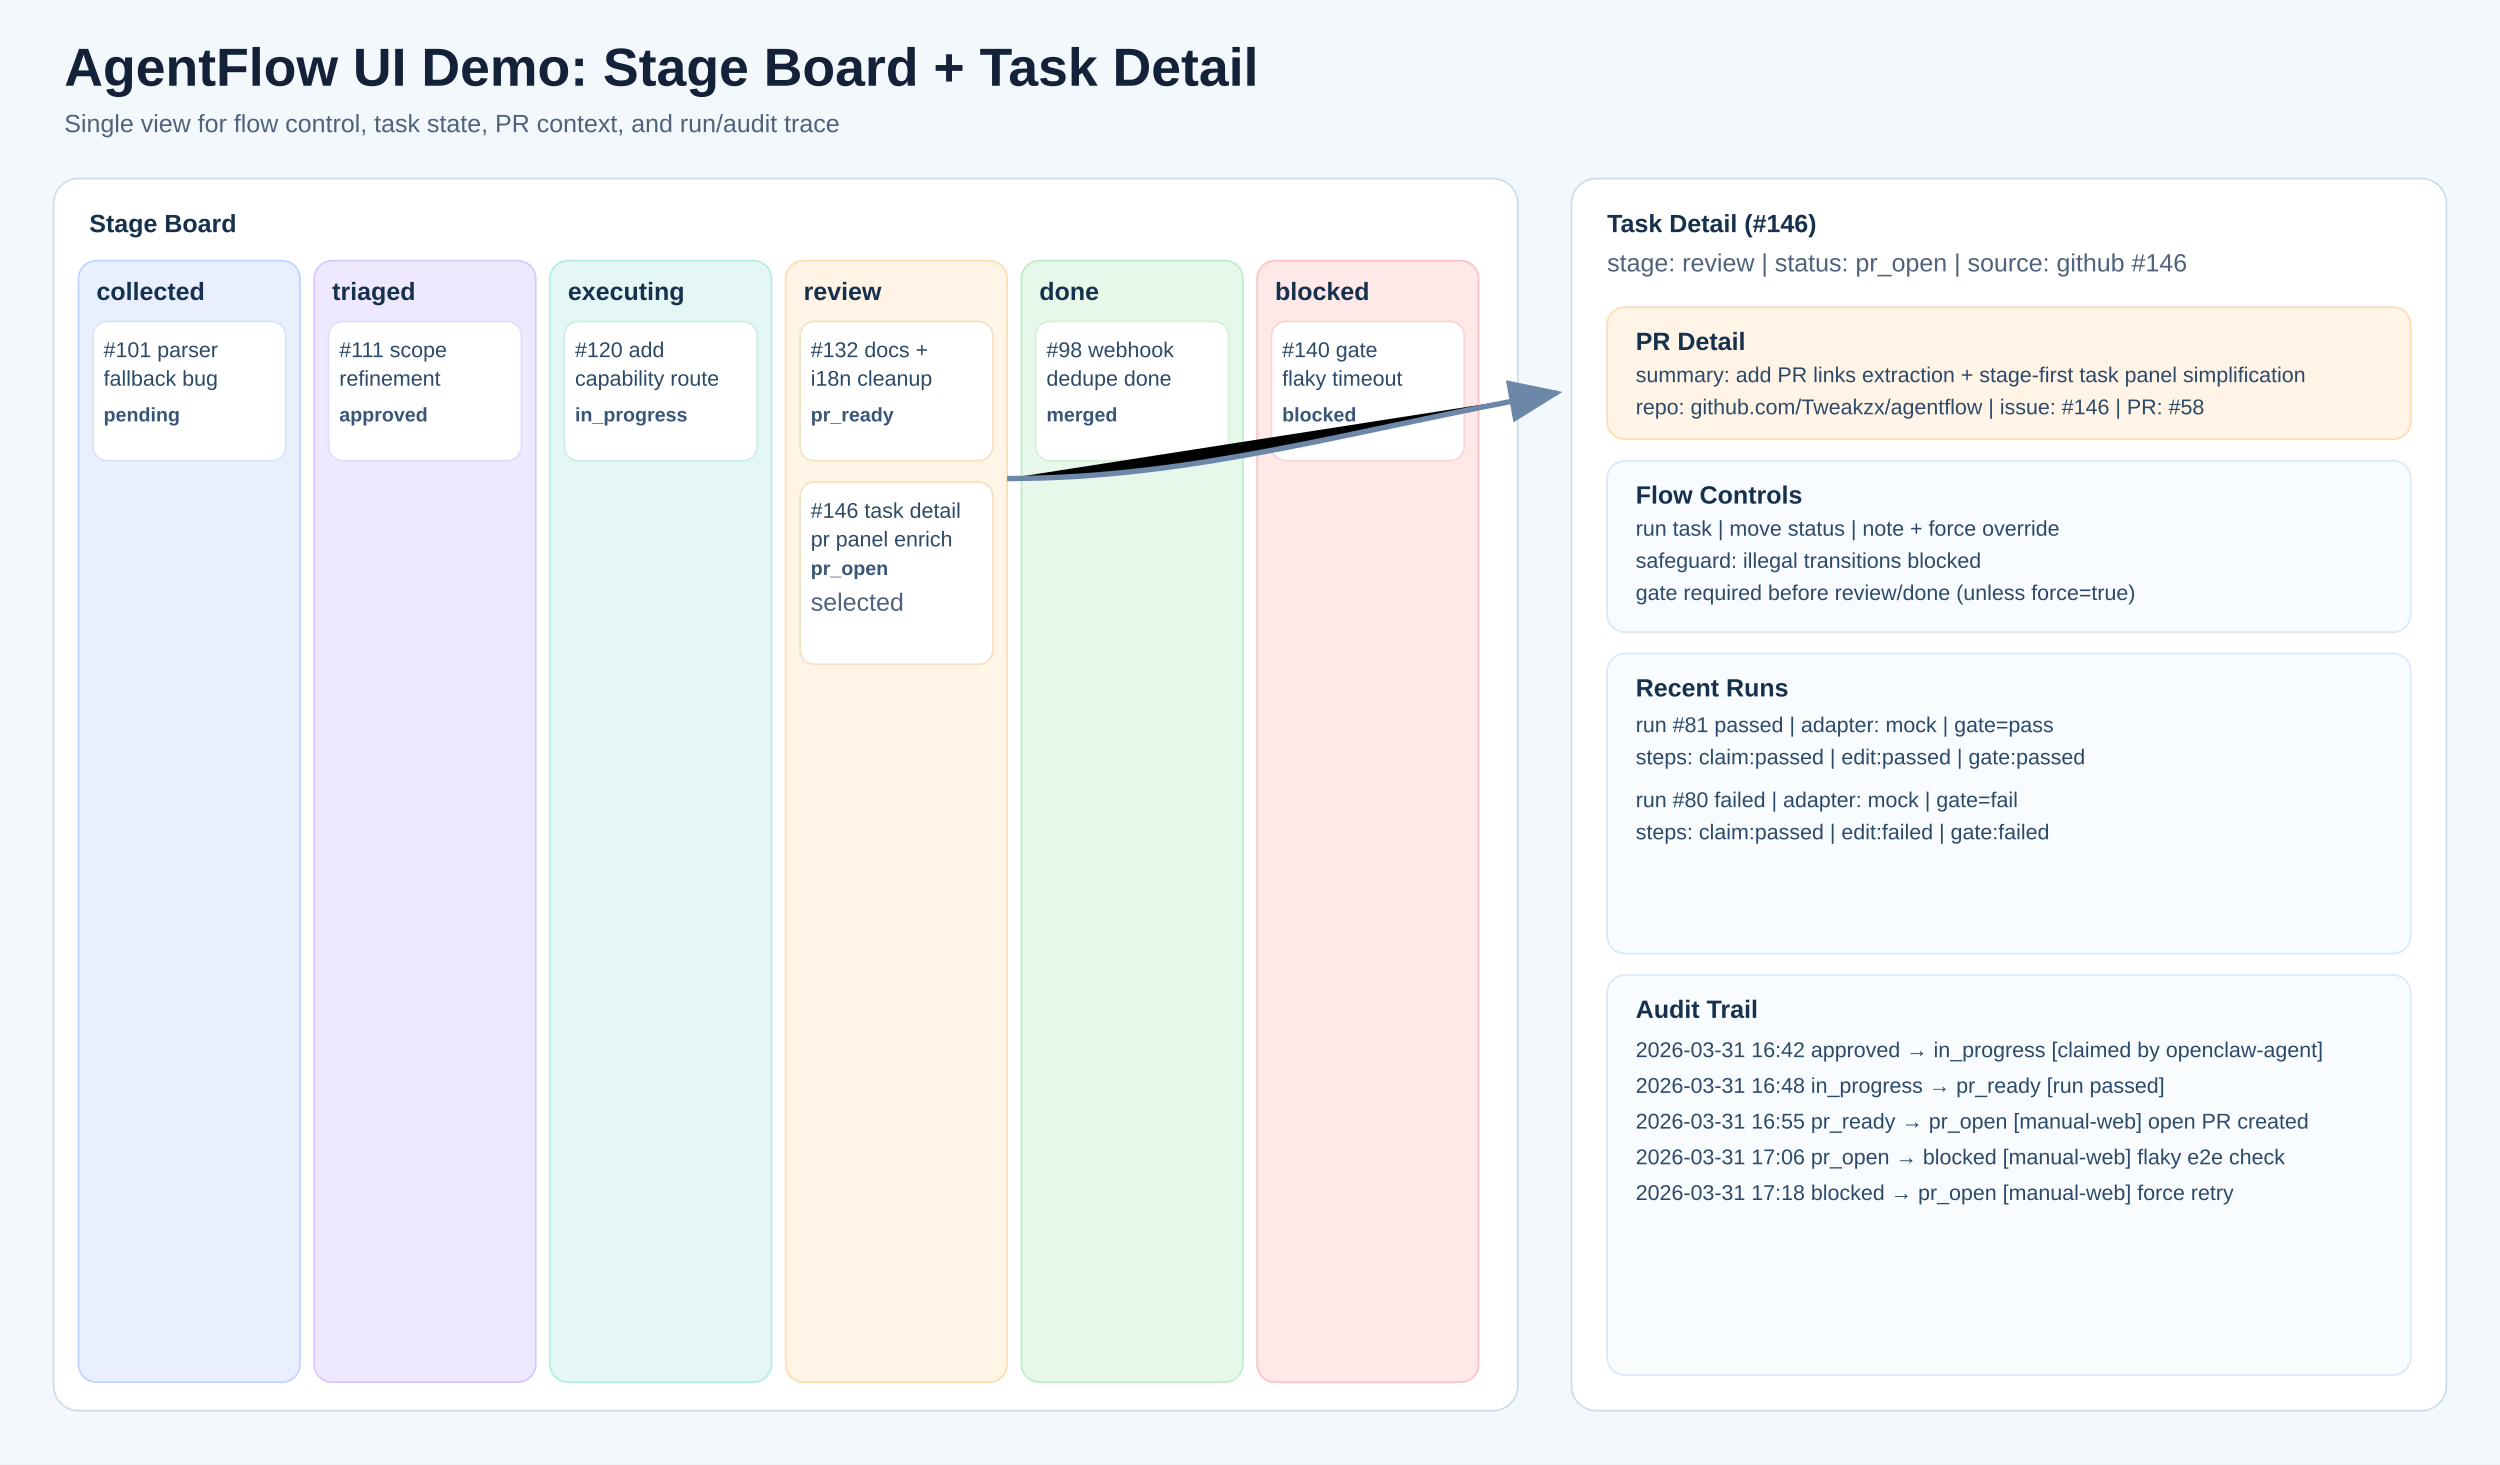
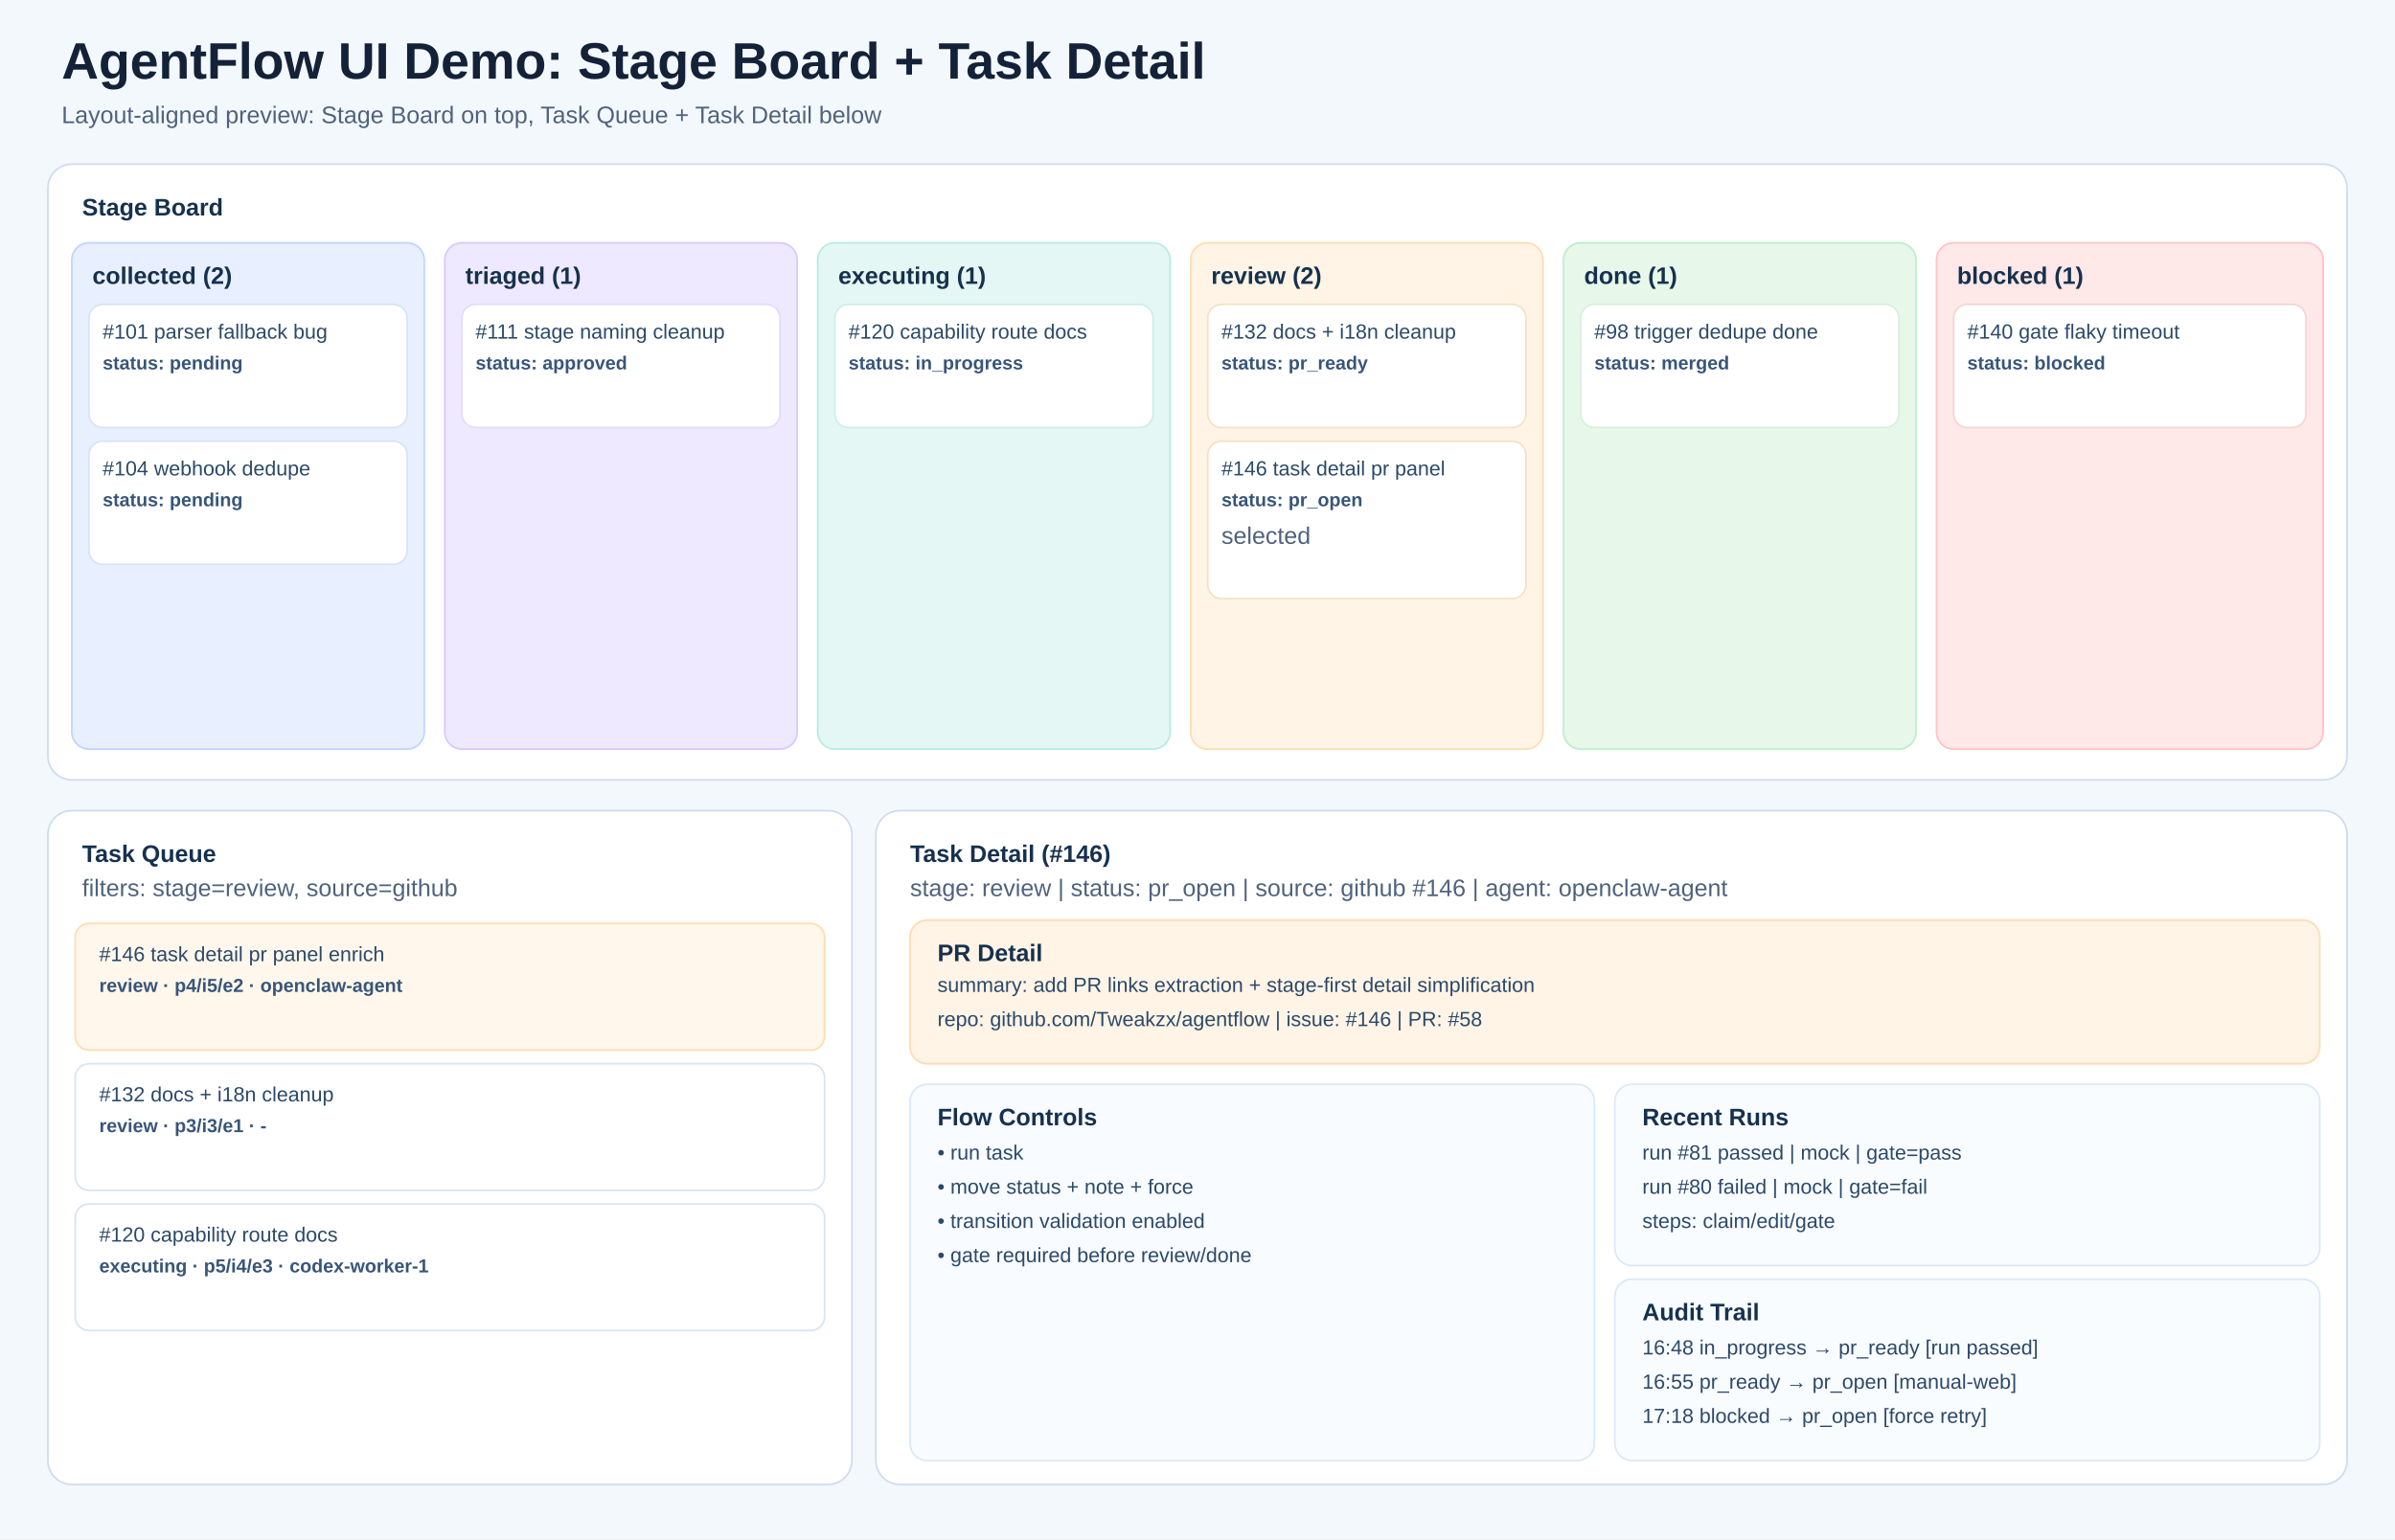
- <svg xmlns="http://www.w3.org/2000/svg" width="1400" height="820" viewBox="0 0 1400 820">
+ <svg xmlns="http://www.w3.org/2000/svg" width="1400" height="900" viewBox="0 0 1400 900">
  <style>
    .title { font: 700 30px 'Segoe UI', Arial, sans-serif; fill: #132238; }
    .sub { font: 500 14px 'Segoe UI', Arial, sans-serif; fill: #4f627d; }
    .h { font: 700 14px 'Segoe UI', Arial, sans-serif; fill: #16314e; }
    .t { font: 500 12px 'Segoe UI', Arial, sans-serif; fill: #2b4969; }
    .s { font: 600 11px 'Segoe UI', Arial, sans-serif; fill: #38557a; }
  </style>
-   <rect width="1400" height="820" fill="#f3f8fc" />
-   <text x="36" y="48" class="title">AgentFlow UI Demo: Stage Board + Task Detail</text>
-   <text x="36" y="74" class="sub">Single view for flow control, task state, PR context, and run/audit trace</text>
-   <rect x="30" y="100" width="820" height="690" rx="14" fill="#ffffff" stroke="#cfdcec" />
-   <text x="50" y="130" class="h">Stage Board</text>
-   <g transform="translate(44,146)">
-     <rect width="124" height="628" rx="10" fill="#e8f0ff" stroke="#bfd4ff" />
-     <text x="10" y="22" class="h">collected</text>
-     <rect x="8" y="34" width="108" height="78" rx="8" fill="#fff" stroke="#d7e4f5" />
-     <text x="14" y="54" class="t">#101 parser</text>
-     <text x="14" y="70" class="t">fallback bug</text>
-     <text x="14" y="90" class="s">pending</text>
+   <rect width="1400" height="900" fill="#f3f8fc" />
+   <text x="36" y="46" class="title">AgentFlow UI Demo: Stage Board + Task Detail</text>
+   <text x="36" y="72" class="sub">Layout-aligned preview: Stage Board on top, Task Queue + Task Detail below</text>
+   <rect x="28" y="96" width="1344" height="360" rx="14" fill="#ffffff" stroke="#cfdcec" />
+   <text x="48" y="126" class="h">Stage Board</text>
+   <g transform="translate(42,142)">
+     <rect width="206" height="296" rx="10" fill="#e8f0ff" stroke="#bfd4ff" />
+     <text x="12" y="24" class="h">collected (2)</text>
+     <rect x="10" y="36" width="186" height="72" rx="8" fill="#fff" stroke="#d7e4f5" />
+     <text x="18" y="56" class="t">#101 parser fallback bug</text>
+     <text x="18" y="74" class="s">status: pending</text>
+     <rect x="10" y="116" width="186" height="72" rx="8" fill="#fff" stroke="#d7e4f5" />
+     <text x="18" y="136" class="t">#104 webhook dedupe</text>
+     <text x="18" y="154" class="s">status: pending</text>
  </g>
-   <g transform="translate(176,146)">
-     <rect width="124" height="628" rx="10" fill="#efe9ff" stroke="#d8c8ff" />
-     <text x="10" y="22" class="h">triaged</text>
-     <rect x="8" y="34" width="108" height="78" rx="8" fill="#fff" stroke="#e3dbfb" />
-     <text x="14" y="54" class="t">#111 scope</text>
-     <text x="14" y="70" class="t">refinement</text>
-     <text x="14" y="90" class="s">approved</text>
+   <g transform="translate(260,142)">
+     <rect width="206" height="296" rx="10" fill="#efe9ff" stroke="#d8c8ff" />
+     <text x="12" y="24" class="h">triaged (1)</text>
+     <rect x="10" y="36" width="186" height="72" rx="8" fill="#fff" stroke="#e3dbfb" />
+     <text x="18" y="56" class="t">#111 stage naming cleanup</text>
+     <text x="18" y="74" class="s">status: approved</text>
  </g>
-   <g transform="translate(308,146)">
-     <rect width="124" height="628" rx="10" fill="#e4f7f4" stroke="#b5ece4" />
-     <text x="10" y="22" class="h">executing</text>
-     <rect x="8" y="34" width="108" height="78" rx="8" fill="#fff" stroke="#cdeee8" />
-     <text x="14" y="54" class="t">#120 add</text>
-     <text x="14" y="70" class="t">capability route</text>
-     <text x="14" y="90" class="s">in_progress</text>
+   <g transform="translate(478,142)">
+     <rect width="206" height="296" rx="10" fill="#e4f7f4" stroke="#b5ece4" />
+     <text x="12" y="24" class="h">executing (1)</text>
+     <rect x="10" y="36" width="186" height="72" rx="8" fill="#fff" stroke="#cdeee8" />
+     <text x="18" y="56" class="t">#120 capability route docs</text>
+     <text x="18" y="74" class="s">status: in_progress</text>
  </g>
-   <g transform="translate(440,146)">
-     <rect width="124" height="628" rx="10" fill="#fff4e6" stroke="#ffdcb1" />
-     <text x="10" y="22" class="h">review</text>
-     <rect x="8" y="34" width="108" height="78" rx="8" fill="#fff" stroke="#f3e2c5" />
-     <text x="14" y="54" class="t">#132 docs +</text>
-     <text x="14" y="70" class="t">i18n cleanup</text>
-     <text x="14" y="90" class="s">pr_ready</text>
-     <rect x="8" y="124" width="108" height="102" rx="8" fill="#fff" stroke="#f3e2c5" />
-     <text x="14" y="144" class="t">#146 task detail</text>
-     <text x="14" y="160" class="t">pr panel enrich</text>
-     <text x="14" y="176" class="s">pr_open</text>
-     <text x="14" y="196" class="sub">selected</text>
+   <g transform="translate(696,142)">
+     <rect width="206" height="296" rx="10" fill="#fff4e6" stroke="#ffdcb1" />
+     <text x="12" y="24" class="h">review (2)</text>
+     <rect x="10" y="36" width="186" height="72" rx="8" fill="#fff" stroke="#f3e2c5" />
+     <text x="18" y="56" class="t">#132 docs + i18n cleanup</text>
+     <text x="18" y="74" class="s">status: pr_ready</text>
+     <rect x="10" y="116" width="186" height="92" rx="8" fill="#fff" stroke="#f3e2c5" />
+     <text x="18" y="136" class="t">#146 task detail pr panel</text>
+     <text x="18" y="154" class="s">status: pr_open</text>
+     <text x="18" y="176" class="sub">selected</text>
  </g>
-   <g transform="translate(572,146)">
-     <rect width="124" height="628" rx="10" fill="#e7f8ea" stroke="#bdeec7" />
-     <text x="10" y="22" class="h">done</text>
-     <rect x="8" y="34" width="108" height="78" rx="8" fill="#fff" stroke="#d8efdd" />
-     <text x="14" y="54" class="t">#98 webhook</text>
-     <text x="14" y="70" class="t">dedupe done</text>
-     <text x="14" y="90" class="s">merged</text>
+   <g transform="translate(914,142)">
+     <rect width="206" height="296" rx="10" fill="#e7f8ea" stroke="#bdeec7" />
+     <text x="12" y="24" class="h">done (1)</text>
+     <rect x="10" y="36" width="186" height="72" rx="8" fill="#fff" stroke="#d8efdd" />
+     <text x="18" y="56" class="t">#98 trigger dedupe done</text>
+     <text x="18" y="74" class="s">status: merged</text>
  </g>
-   <g transform="translate(704,146)">
-     <rect width="124" height="628" rx="10" fill="#ffe8e8" stroke="#ffc2c2" />
-     <text x="10" y="22" class="h">blocked</text>
-     <rect x="8" y="34" width="108" height="78" rx="8" fill="#fff" stroke="#f5d5d5" />
-     <text x="14" y="54" class="t">#140 gate</text>
-     <text x="14" y="70" class="t">flaky timeout</text>
-     <text x="14" y="90" class="s">blocked</text>
+   <g transform="translate(1132,142)">
+     <rect width="226" height="296" rx="10" fill="#ffe8e8" stroke="#ffc2c2" />
+     <text x="12" y="24" class="h">blocked (1)</text>
+     <rect x="10" y="36" width="206" height="72" rx="8" fill="#fff" stroke="#f5d5d5" />
+     <text x="18" y="56" class="t">#140 gate flaky timeout</text>
+     <text x="18" y="74" class="s">status: blocked</text>
  </g>
-   <rect x="880" y="100" width="490" height="690" rx="14" fill="#ffffff" stroke="#cfdcec" />
-   <text x="900" y="130" class="h">Task Detail (#146)</text>
-   <text x="900" y="152" class="sub">stage: review  |  status: pr_open  |  source: github #146</text>
-   <rect x="900" y="172" width="450" height="74" rx="10" fill="#fff4e6" stroke="#ffdcb1" />
-   <text x="916" y="196" class="h">PR Detail</text>
-   <text x="916" y="214" class="t">summary: add PR links extraction + stage-first task panel simplification</text>
-   <text x="916" y="232" class="t">repo: github.com/Tweakzx/agentflow  |  issue: #146  |  PR: #58</text>
-   <rect x="900" y="258" width="450" height="96" rx="10" fill="#f8fbff" stroke="#dbe8f6" />
-   <text x="916" y="282" class="h">Flow Controls</text>
-   <text x="916" y="300" class="t">run task  |  move status  |  note + force override</text>
-   <text x="916" y="318" class="t">safeguard: illegal transitions blocked</text>
-   <text x="916" y="336" class="t">gate required before review/done (unless force=true)</text>
-   <rect x="900" y="366" width="450" height="168" rx="10" fill="#f9fcff" stroke="#dbe8f6" />
-   <text x="916" y="390" class="h">Recent Runs</text>
-   <text x="916" y="410" class="t">run #81 passed  | adapter: mock | gate=pass</text>
-   <text x="916" y="428" class="t">steps: claim:passed | edit:passed | gate:passed</text>
-   <text x="916" y="452" class="t">run #80 failed  | adapter: mock | gate=fail</text>
-   <text x="916" y="470" class="t">steps: claim:passed | edit:failed | gate:failed</text>
-   <rect x="900" y="546" width="450" height="224" rx="10" fill="#f9fcff" stroke="#dbe8f6" />
-   <text x="916" y="570" class="h">Audit Trail</text>
-   <text x="916" y="592" class="t">2026-03-31 16:42  approved → in_progress  [claimed by openclaw-agent]</text>
-   <text x="916" y="612" class="t">2026-03-31 16:48  in_progress → pr_ready  [run passed]</text>
-   <text x="916" y="632" class="t">2026-03-31 16:55  pr_ready → pr_open  [manual-web] open PR created</text>
-   <text x="916" y="652" class="t">2026-03-31 17:06  pr_open → blocked  [manual-web] flaky e2e check</text>
-   <text x="916" y="672" class="t">2026-03-31 17:18  blocked → pr_open  [manual-web] force retry</text>
-   <path d="M564 268 C670 268, 760 240, 872 220" stroke="#6d87a8" stroke-width="3" marker-end="url(#arr)" />
-   <defs>
-     <marker id="arr" markerWidth="10" markerHeight="8" refX="9" refY="4" orient="auto">
-       <path d="M0,0 L10,4 L0,8 z" fill="#6d87a8" />
-     </marker>
-   </defs>
+   <rect x="28" y="474" width="470" height="394" rx="14" fill="#ffffff" stroke="#cfdcec" />
+   <text x="48" y="504" class="h">Task Queue</text>
+   <text x="48" y="524" class="sub">filters: stage=review, source=github</text>
+   <rect x="44" y="540" width="438" height="74" rx="8" fill="#fff7eb" stroke="#ffdcb1" />
+   <text x="58" y="562" class="t">#146 task detail pr panel enrich</text>
+   <text x="58" y="580" class="s">review · p4/i5/e2 · openclaw-agent</text>
+   <rect x="44" y="622" width="438" height="74" rx="8" fill="#ffffff" stroke="#d7e4f5" />
+   <text x="58" y="644" class="t">#132 docs + i18n cleanup</text>
+   <text x="58" y="662" class="s">review · p3/i3/e1 · -</text>
+   <rect x="44" y="704" width="438" height="74" rx="8" fill="#ffffff" stroke="#d7e4f5" />
+   <text x="58" y="726" class="t">#120 capability route docs</text>
+   <text x="58" y="744" class="s">executing · p5/i4/e3 · codex-worker-1</text>
+   <rect x="512" y="474" width="860" height="394" rx="14" fill="#ffffff" stroke="#cfdcec" />
+   <text x="532" y="504" class="h">Task Detail (#146)</text>
+   <text x="532" y="524" class="sub">stage: review | status: pr_open | source: github #146 | agent: openclaw-agent</text>
+   <rect x="532" y="538" width="824" height="84" rx="10" fill="#fff4e6" stroke="#ffdcb1" />
+   <text x="548" y="562" class="h">PR Detail</text>
+   <text x="548" y="580" class="t">summary: add PR links extraction + stage-first detail simplification</text>
+   <text x="548" y="600" class="t">repo: github.com/Tweakzx/agentflow  |  issue: #146  |  PR: #58</text>
+   <rect x="532" y="634" width="400" height="220" rx="10" fill="#f8fbff" stroke="#dbe8f6" />
+   <text x="548" y="658" class="h">Flow Controls</text>
+   <text x="548" y="678" class="t">• run task</text>
+   <text x="548" y="698" class="t">• move status + note + force</text>
+   <text x="548" y="718" class="t">• transition validation enabled</text>
+   <text x="548" y="738" class="t">• gate required before review/done</text>
+   <rect x="944" y="634" width="412" height="106" rx="10" fill="#f9fcff" stroke="#dbe8f6" />
+   <text x="960" y="658" class="h">Recent Runs</text>
+   <text x="960" y="678" class="t">run #81 passed | mock | gate=pass</text>
+   <text x="960" y="698" class="t">run #80 failed | mock | gate=fail</text>
+   <text x="960" y="718" class="t">steps: claim/edit/gate</text>
+   <rect x="944" y="748" width="412" height="106" rx="10" fill="#f9fcff" stroke="#dbe8f6" />
+   <text x="960" y="772" class="h">Audit Trail</text>
+   <text x="960" y="792" class="t">16:48 in_progress → pr_ready [run passed]</text>
+   <text x="960" y="812" class="t">16:55 pr_ready → pr_open [manual-web]</text>
+   <text x="960" y="832" class="t">17:18 blocked → pr_open [force retry]</text>
</svg>
